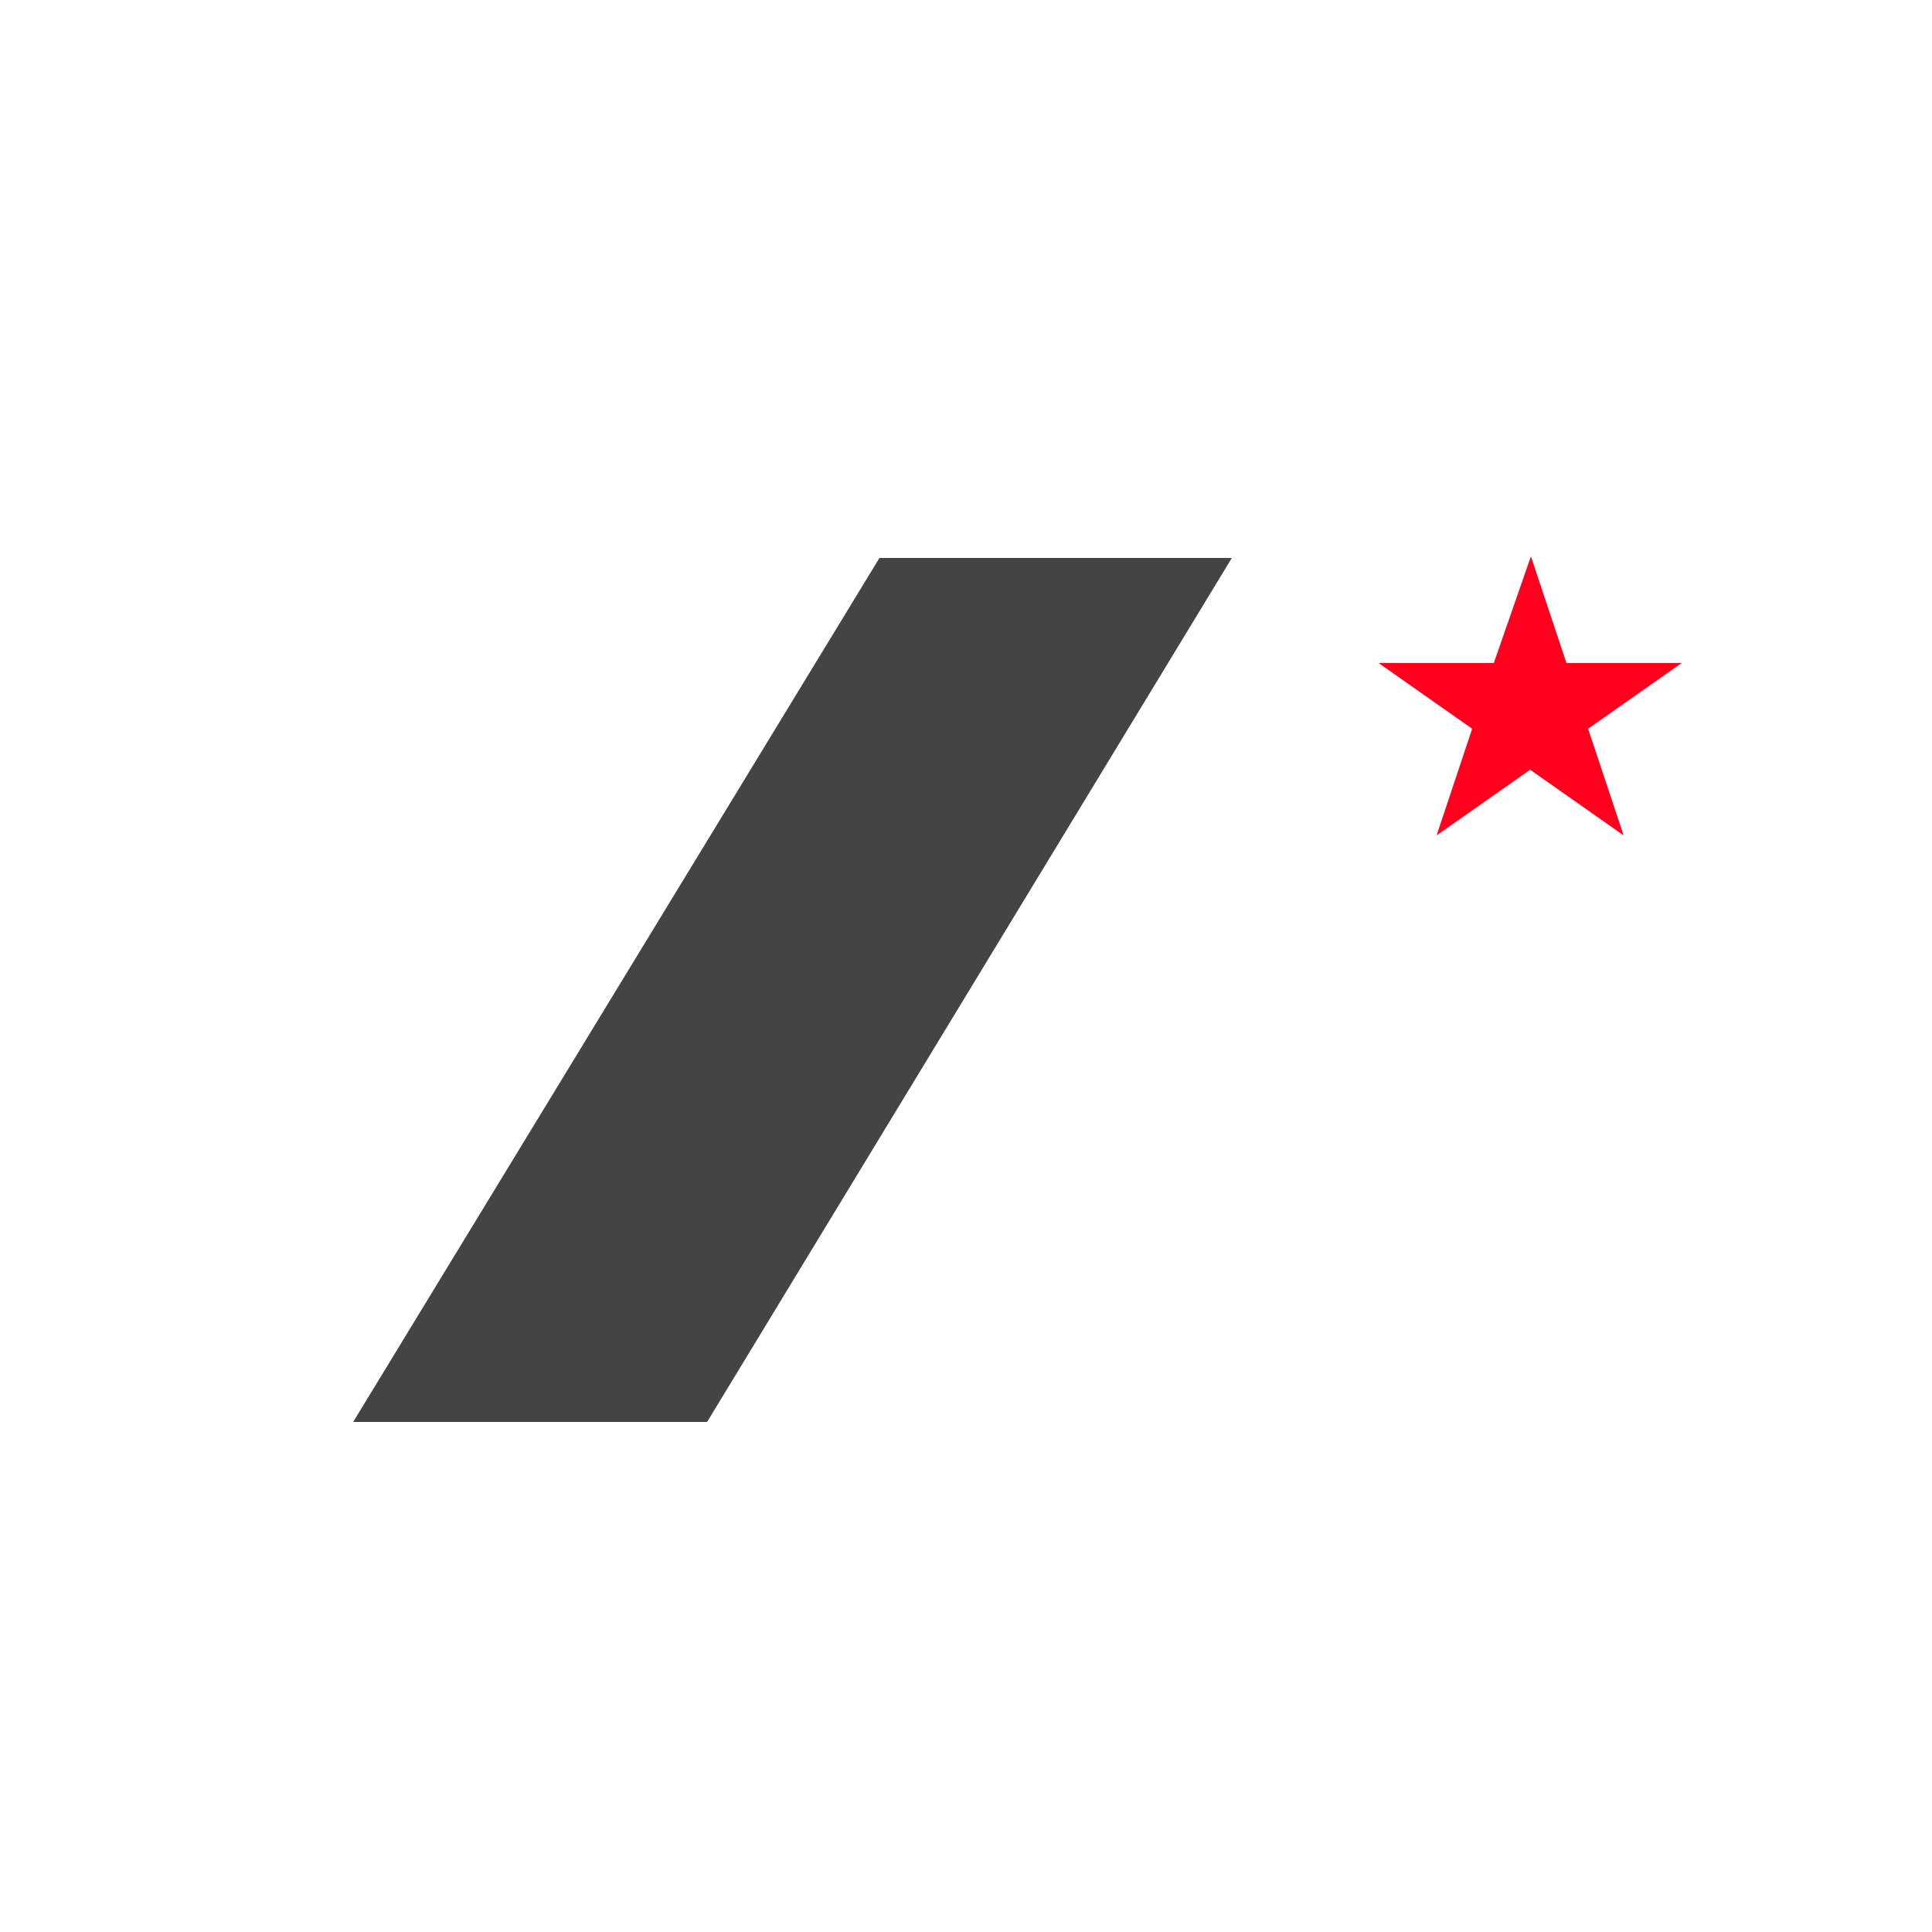
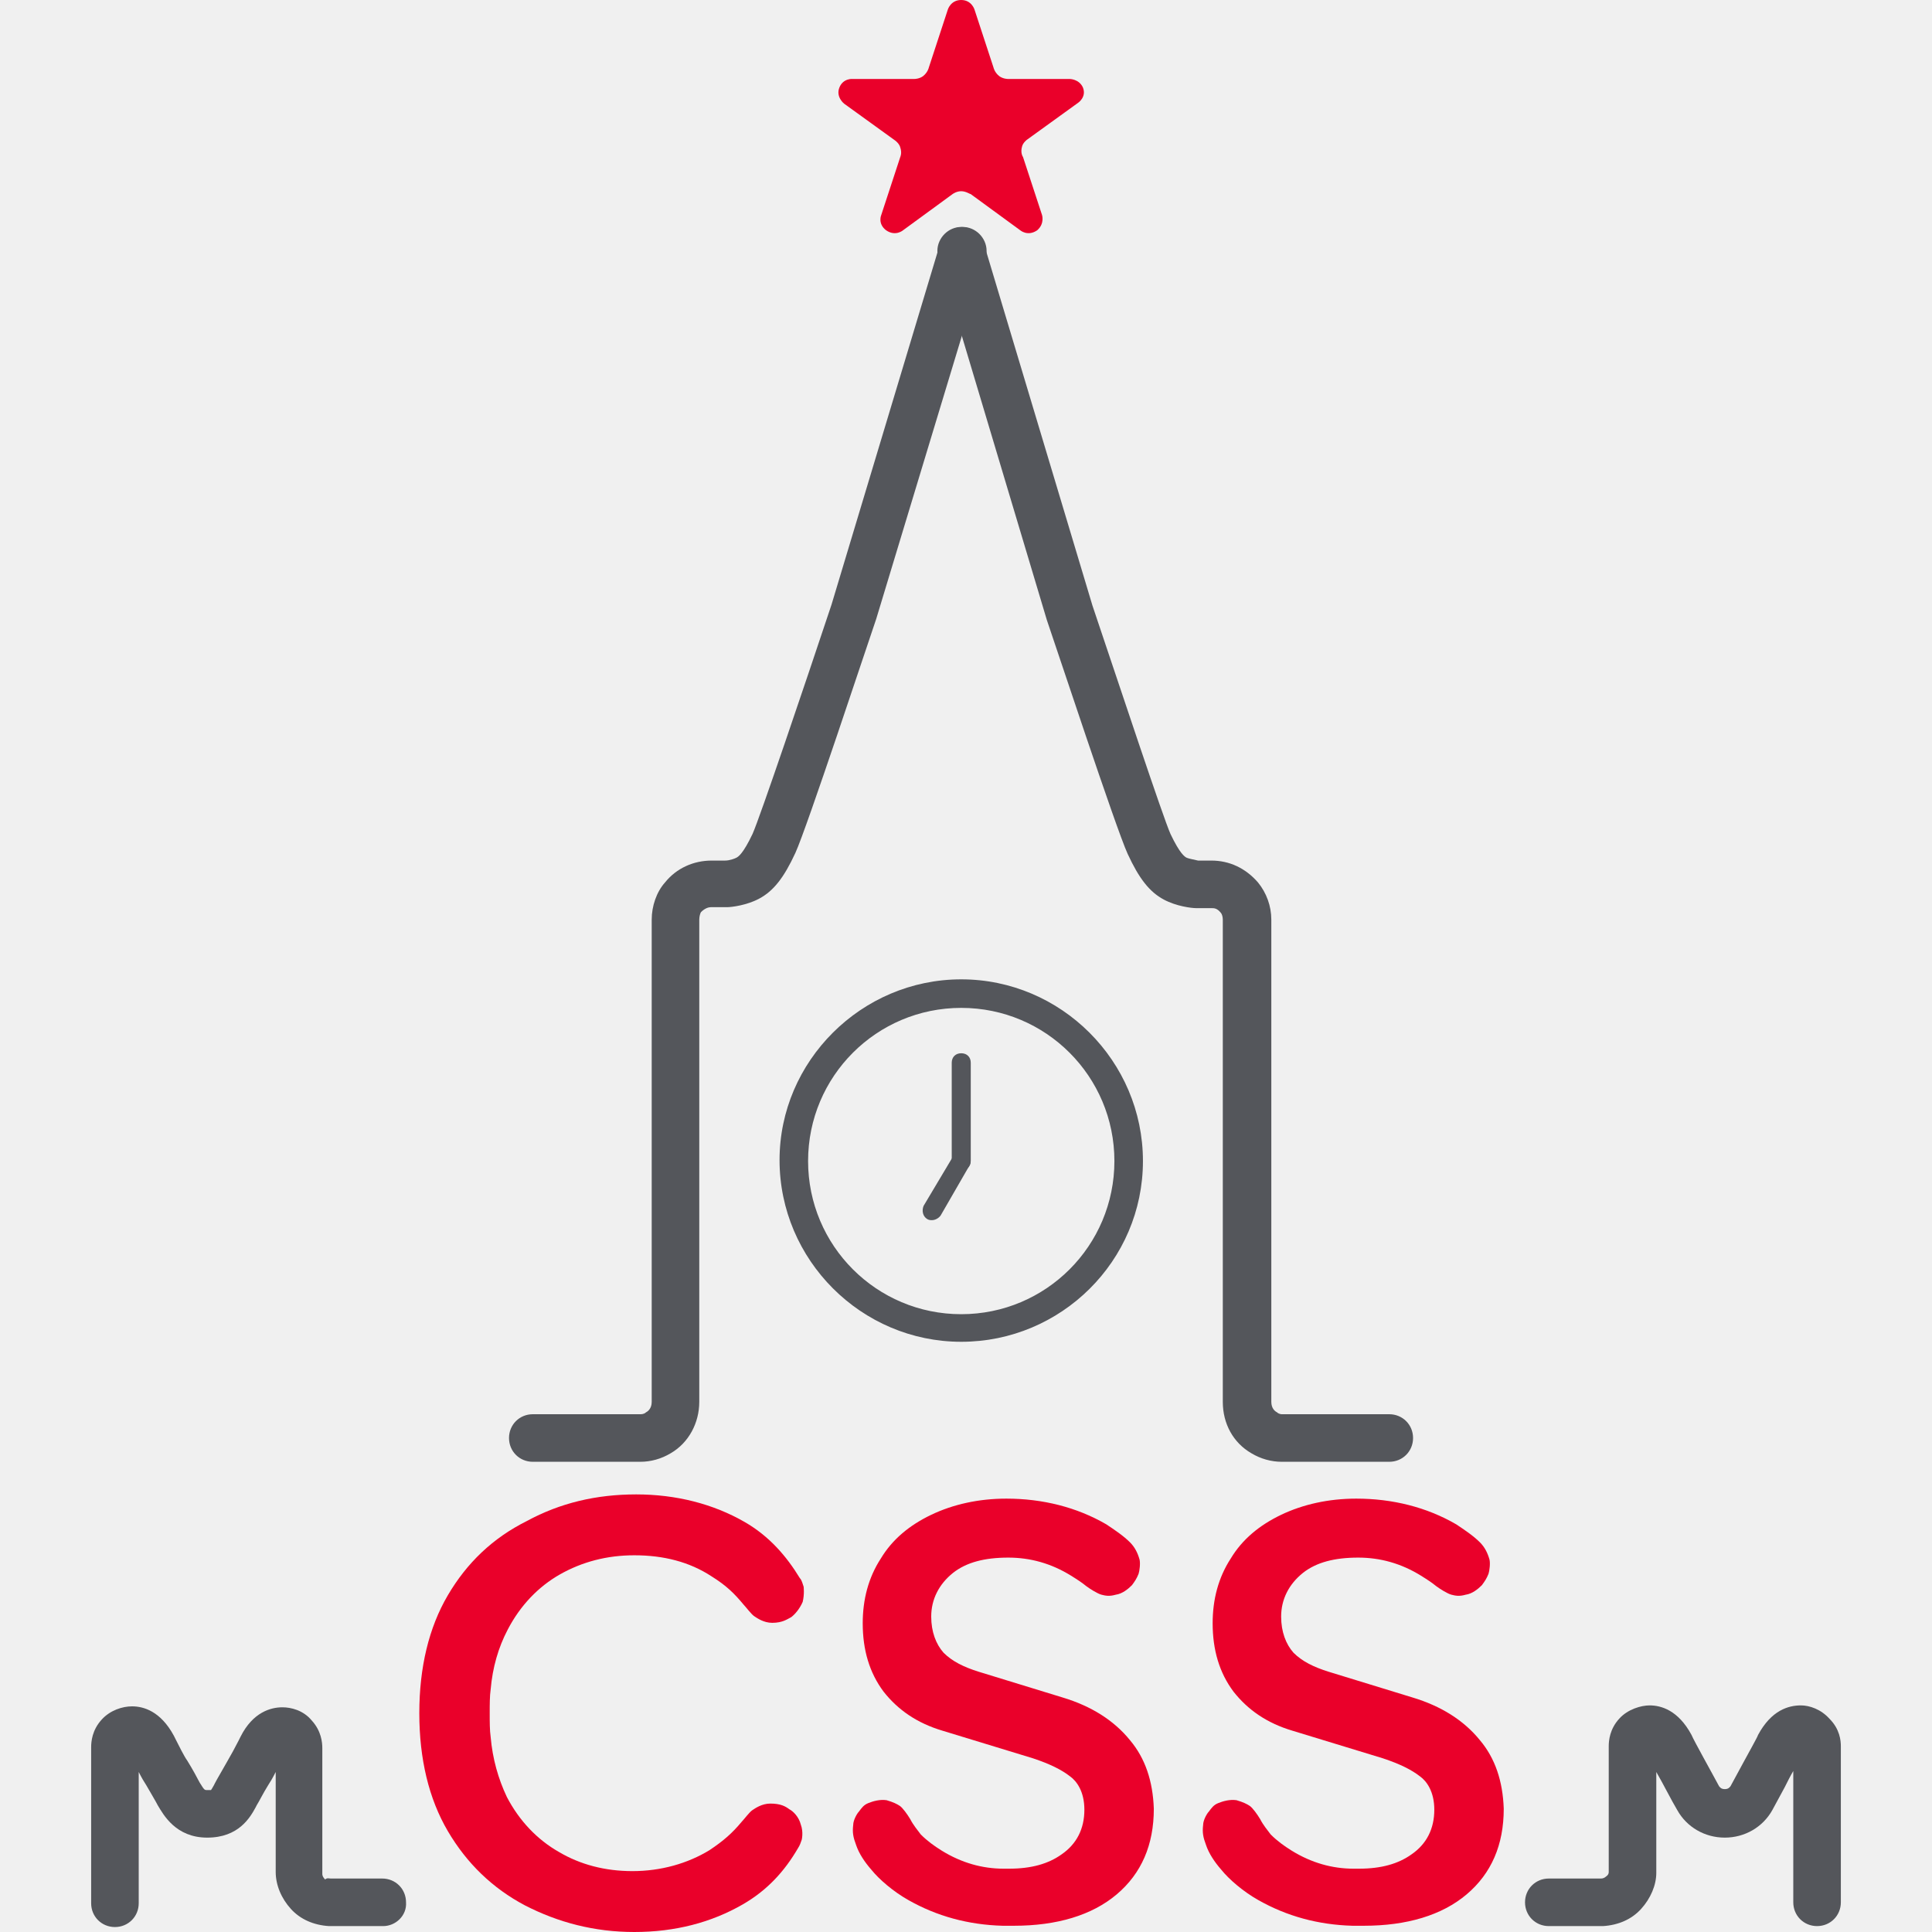
- <svg xmlns="http://www.w3.org/2000/svg" width="250" height="250" viewBox="0 0 250 250">
-   <rect width="250" height="250" fill="#FFFFFF" />
-   <path d="m202.7 85.8 14.9 0-12.1 8.5 4.6 13.8-12.1-8.5-12.1 8.5 4.6-13.8-12.1-8.5 14.9 0L198.1 72" fill="#FF001D" />
-   <path d="m45.7 184 45.8 0 67.9-111.8-45.6 0" fill="#444444" />
+ <svg xmlns="http://www.w3.org/2000/svg" viewBox="0 0 250 250" height="250" width="250">
+   <g transform="matrix(1.333333,0,0,-1.333333,233.7498,338.0459)">
+     <g transform="matrix(0.9232306,0,0,0.9232306,-134.6184,87.26872)">
+       <path d="m0 0c0-4.8 1-9 3-12.4 2-3.4 4.7-6 8.1-7.8 3.5-1.8 7.3-2.8 11.5-2.8 4.3 0 8.1 1 11.4 2.9 2.6 1.5 4.4 3.5 5.8 5.9 0.2 0.3 0.3 0.6 0.4 0.9 0 0 0.2 0.8-0.1 1.6-0.2 0.8-0.8 1.4-1.2 1.6-0.4 0.3-0.9 0.6-2 0.6-0.9 0-1.6-0.5-1.9-0.7-0.3-0.2-0.9-1-1.1-1.2-1-1.2-1.9-2-3.4-3-2.3-1.4-5.1-2.2-8.1-2.2-2.9 0-5.5 0.7-7.7 2-2.3 1.3-4.2 3.3-5.5 5.8-0.9 1.9-1.5 4-1.7 6.3C7.4-1.8 7.4-0.9 7.4 0l0 0c0 0.9 0 1.8 0.1 2.5 0.2 2.3 0.8 4.4 1.8 6.3 1.3 2.5 3.2 4.5 5.5 5.8 2.3 1.3 4.9 2 7.8 2 3.1 0 5.8-0.7 8.1-2.2 1.6-1 2.4-1.8 3.4-3 0.2-0.2 0.8-1 1.1-1.2 0.3-0.2 1-0.7 1.9-0.7 1.1 0 1.6 0.4 2 0.6 0.4 0.3 0.9 0.9 1.2 1.6 0.2 0.8 0.1 1.6 0.1 1.6-0.1 0.3-0.2 0.7-0.4 0.9-1.4 2.3-3.2 4.4-5.8 5.9C30.9 22 27 23 22.8 23 18.6 23 14.8 22.1 11.3 20.2 7.7 18.4 5 15.8 3 12.4 1 9 0 4.8 0 0Z" fill="#ea002a" />
+     </g>
+     <g transform="matrix(0.9232306,0,0,0.9232306,-31.68223,84.64324)">
+       <path d="m0 0c-1.7 2.1-4.1 3.6-7.1 4.5l-8.8 2.7c-1.6 0.5-2.8 1.1-3.7 2-0.8 0.9-1.3 2.2-1.3 3.8 0 1.8 0.8 3.4 2.3 4.6 1.4 1.1 3.3 1.6 5.8 1.6 2.3 0 4.5-0.6 6.6-1.9 0.8-0.5 1.1-0.7 1.6-1.1 0.4-0.3 1.2-0.8 1.6-0.9 0.4-0.1 0.8-0.2 1.5 0 0.7 0.1 1.3 0.6 1.7 1 0.3 0.4 0.5 0.7 0.7 1.2 0.1 0.3 0.2 1.1 0.1 1.5-0.2 0.7-0.5 1.3-1 1.8-0.7 0.7-1.6 1.3-2.5 1.9-3.1 1.8-6.7 2.7-10.5 2.7-2.9 0-5.6-0.6-7.9-1.7-2.3-1.1-4.1-2.6-5.3-4.6-1.3-2-1.9-4.3-1.9-6.8 0-2.8 0.7-5.2 2.2-7.2 1.5-1.9 3.5-3.3 6.2-4.1l9.5-2.9c1.8-0.6 3-1.2 3.9-1.9 0.7-0.5 1.5-1.6 1.5-3.5 0-2-0.8-3.6-2.4-4.7-1.4-1-3.2-1.5-5.5-1.5l-0.6 0c-2.2 0-4.4 0.6-6.5 1.9-0.8 0.5-1.5 1-2.2 1.7-0.3 0.4-0.8 1-1.1 1.6-0.3 0.5-0.8 1.2-1.1 1.4-0.3 0.2-0.7 0.4-1.4 0.6-0.7 0.1-1.4-0.1-1.9-0.3-0.5-0.2-0.7-0.5-1-0.9-0.2-0.2-0.6-0.9-0.6-1.4-0.1-0.8 0-1.3 0.3-2.1 0.3-0.9 0.9-1.8 1.6-2.6 0.8-1 2.3-2.3 3.9-3.2 3-1.7 6.3-2.6 9.9-2.7l1.2 0c4.5 0 8.2 1.1 10.8 3.3 2.6 2.2 3.9 5.2 3.9 9C2.4-4.3 1.6-1.9 0 0" fill="#ea002a" />
+     </g>
+     <g transform="matrix(0.9232306,0,0,0.9232306,-65.64244,84.64324)">
+       <path d="m0 0c-1.7 2.1-4.1 3.6-7.1 4.5l-8.8 2.7c-1.6 0.5-2.8 1.1-3.7 2-0.8 0.9-1.3 2.2-1.3 3.8 0 1.8 0.8 3.4 2.3 4.6 1.4 1.1 3.3 1.6 5.8 1.6 2.3 0 4.5-0.6 6.6-1.9 0.8-0.5 1.1-0.7 1.6-1.1 0.4-0.3 1.2-0.8 1.6-0.9 0.4-0.1 0.8-0.2 1.5 0 0.7 0.1 1.3 0.6 1.7 1 0.3 0.4 0.5 0.7 0.7 1.2 0.1 0.3 0.2 1.1 0.1 1.5-0.2 0.7-0.5 1.3-1 1.8-0.7 0.7-1.6 1.3-2.5 1.9-3.1 1.8-6.7 2.7-10.5 2.7-2.9 0-5.6-0.6-7.9-1.7-2.3-1.1-4.1-2.6-5.3-4.6-1.3-2-1.9-4.3-1.9-6.8 0-2.8 0.7-5.2 2.2-7.2 1.5-1.9 3.5-3.3 6.2-4.1l9.5-2.9c1.8-0.6 3-1.2 3.9-1.9 0.7-0.5 1.5-1.6 1.5-3.5 0-2-0.8-3.6-2.4-4.7-1.4-1-3.2-1.5-5.5-1.5l-0.6 0c-2.2 0-4.4 0.6-6.5 1.9-0.8 0.5-1.5 1-2.2 1.7-0.3 0.4-0.8 1-1.1 1.6-0.3 0.5-0.8 1.2-1.1 1.4-0.3 0.2-0.7 0.4-1.4 0.6-0.7 0.1-1.4-0.1-1.9-0.3-0.5-0.2-0.7-0.5-1-0.9-0.2-0.2-0.6-0.9-0.6-1.4-0.1-0.8 0-1.3 0.3-2.1 0.3-0.9 0.9-1.8 1.6-2.6 0.8-1 2.3-2.3 3.9-3.2 3-1.7 6.3-2.6 9.9-2.7l1.2 0c4.5 0 8.2 1.1 10.8 3.3 2.6 2.2 3.9 5.2 3.9 9C2.4-4.3 1.6-1.9 0 0" fill="#ea002a" />
+     </g>
+     <g transform="matrix(0.9232306,0,0,0.9232306,-40.48357,111.668)">
+       <path d="m0 0-11.3 0c-1.1 0-2.2 0.3-3.2 0.9-1.9 1.1-3 3.1-3 5.4l0 50.7c0 0.3-0.1 0.6-0.2 0.7-0.4 0.5-0.7 0.5-1 0.5l-1.6 0c-0.5 0-2.1 0.2-3.4 0.9-1.5 0.8-2.6 2.2-3.8 4.8-1.2 2.6-7.7 22.3-8.5 24.6l-11.4 38.1c-0.4 1.3 0.4 2.7 1.7 3.1 1.3 0.4 2.7-0.4 3.1-1.7l11.4-38c2.9-8.6 7.4-22.2 8.2-24 1-2.1 1.5-2.4 1.7-2.5 0.2-0.1 0.8-0.2 1.2-0.3l1.4 0c1.9 0 3.6-0.8 4.9-2.3 0.9-1.1 1.4-2.5 1.4-3.9l0-50.7c0-0.7 0.4-1 0.6-1.1C-11.6 5-11.3 5-11.3 5L0 5C1.4 5 2.5 3.9 2.5 2.5 2.5 1.1 1.4 0 0 0" fill="#54565b" />
+     </g>
+     <g transform="matrix(0.9232306,0,0,0.9232306,-113.1722,111.668)">
+       <path d="m0 0-11.3 0c-1.4 0-2.5 1.1-2.5 2.5 0 1.4 1.1 2.5 2.5 2.5L0 5c0.1 0 0.4 0 0.6 0.2 0.2 0.1 0.6 0.4 0.6 1.1l0 50.7c0 1.4 0.5 2.9 1.4 3.9 1.2 1.5 3 2.3 4.9 2.3l1.4 0c0.5 0 1 0.2 1.2 0.3 0.2 0.1 0.7 0.4 1.7 2.5 0.8 1.8 5.4 15.4 8.3 24.1L31.5 128c0.4 1.3 1.8 2.1 3.1 1.7 1.3-0.4 2.1-1.8 1.7-3.1L24.8 88.6C24 86.3 17.5 66.6 16.3 64 15.1 61.4 14 60 12.5 59.2 11.2 58.5 9.6 58.3 9.1 58.3l-0.2 0-1.5 0C7.2 58.3 6.8 58.2 6.4 57.8 6.3 57.7 6.2 57.3 6.2 57L6.2 6.3C6.2 4.1 5.1 2 3.2 0.9 2.2 0.3 1.1 0 0 0" fill="#54565b" />
+     </g>
+     <g transform="matrix(0.9232306,0,0,0.9232306,-82.02396,155.7199)">
+       <path d="m0 0c-8.9 0-16.1-7.2-16.1-16.1 0-8.9 7.2-16.1 16.1-16.1 8.9 0 16.1 7.2 16.1 16.1C16.1-7.2 8.9 0 0 0m0-35.1c-10.5 0-19.1 8.6-19.1 19.1 0 10.4 8.6 19 19.1 19 10.5 0 19.1-8.6 19.1-19.1 0-10.5-8.6-19-19.1-19" fill="#54565b" />
+     </g>
+     <g transform="matrix(0.9232306,0,0,0.9232306,-82.02396,139.9604)">
+       <path d="m0 0c-0.6 0-1 0.4-1 1l0 10.3c0 0.6 0.4 1 1 1 0.6 0 1-0.4 1-1L1 1C1 0.4 0.6 0 0 0" fill="#54565b" />
+     </g>
+     <g transform="matrix(0.9232306,0,0,0.9232306,-84.84776,135.1199)">
+       <path d="M0 0C-0.2 0-0.3 0-0.5 0.1-1 0.4-1.1 1-0.9 1.5L2.2 6.7C2.5 7.2 3.1 7.4 3.6 7.1 4 6.8 4.2 6.2 3.9 5.7L0.9 0.5C0.7 0.2 0.3 0 0 0" fill="#54565b" />
+     </g>
+     <g transform="matrix(0.9232306,0,0,0.9232306,-19.83164,66.60737)">
+       <path d="M0 0-5.6 0C-7 0-8.1 1.1-8.1 2.5-8.1 3.9-7 5-5.6 5l0 0 5.5 0c0.2 0 0.4 0.1 0.5 0.2 0.3 0.2 0.3 0.4 0.3 0.5l0 13.2c0 0.6 0.1 1.8 1.1 2.9 0.9 1 2.3 1.4 3.2 1.4l0 0c1.2 0 3-0.5 4.4-3.1 0.3-0.7 2.1-3.9 2.9-5.4 0.1-0.1 0.2-0.3 0.6-0.3 0.4 0 0.5 0.2 0.6 0.3l1.3 2.4c0.7 1.3 1.5 2.7 1.6 3 1.4 2.6 3.2 3.1 4.5 3.1 0.9 0 2.1-0.4 3-1.4 1.1-1.1 1.2-2.3 1.2-2.9l0-16.4C25.1 1.1 24 0 22.6 0 21.2 0 20.1 1.1 20.1 2.5l0 13.8c-0.3-0.5-0.6-1.1-0.9-1.7l-1.3-2.4c-1-1.8-2.9-2.9-5-2.9-2.1 0-4 1.1-5 2.9-0.6 1-1.5 2.8-2.2 4L5.7 5.6C5.7 4.3 5.1 2.9 4.1 1.8 3.1 0.7 1.7 0.1 0.1 0Z" fill="#54565b" />
+     </g>
+     <g transform="matrix(0.9232306,0,0,0.9232306,-143.293,66.60737)">
+       <path d="m0 0-0.1 0c-1.6 0.1-3 0.7-4 1.8-1 1.1-1.6 2.5-1.6 3.9l0 10.5C-6 15.6-6.3 15.1-6.5 14.8-7 14-7.5 13-7.7 12.7l-0.1-0.2c-0.6-1.1-1.8-3.2-5.1-3.2-3.3 0-4.6 2.4-5.2 3.4-0.2 0.4-0.8 1.4-1.2 2.1-0.2 0.3-0.5 0.8-0.8 1.4l0-13.8c0-1.4-1.1-2.5-2.5-2.5-1.4 0-2.5 1.1-2.5 2.5l0 16.4c0 0.6 0.1 1.8 1.1 2.9 0.9 1 2.2 1.4 3.2 1.4l0 0c1.2 0 3-0.5 4.4-3.1l0.2-0.4c0.3-0.6 0.9-1.8 1.2-2.2 0.5-0.8 1.1-1.9 1.3-2.3 0.5-0.8 0.5-0.8 0.8-0.8 0.3 0 0.4 0 0.4 0 0 0 0.2 0.3 0.3 0.5l0.1 0.2c0.2 0.4 0.8 1.4 1.3 2.3 0.3 0.5 0.9 1.6 1.2 2.2l0.2 0.4c1.3 2.6 3.2 3.1 4.4 3.1 0.9 0 2.2-0.3 3.1-1.4 1-1.1 1.1-2.3 1.1-2.9l0-13.2c0-0.1 0-0.3 0.3-0.6 0.2 0.2 0.4 0.1 0.6 0.1l5.4 0 0 0C6.9 5 8 3.9 8 2.5 8.1 1.1 6.9 0 5.6 0Z" fill="#54565b" />
+     </g>
+     <g transform="matrix(0.9232306,0,0,0.9232306,-82.03163,234.9775)">
+       <path d="m0 0c-0.5 0-0.9-0.3-0.9-0.3l-5.2-3.8c0 0-0.8-0.7-1.8 0-0.9 0.7-0.5 1.6-0.5 1.6l2 6.1c0 0 0.2 0.4 0 1-0.1 0.4-0.5 0.7-0.5 0.7l-5.4 3.9c0 0-0.9 0.7-0.5 1.7 0.4 1 1.4 0.9 1.4 0.9l6.5 0c0 0 0.5 0 0.9 0.3 0.5 0.4 0.6 0.9 0.6 0.9l2 6.1c0 0 0.3 1 1.4 1 1.1 0 1.4-1 1.4-1l2-6.1c0 0 0.1-0.5 0.6-0.9 0.4-0.3 0.9-0.3 0.9-0.3l6.5 0c0 0 1 0 1.4-0.9 0.4-1-0.5-1.6-0.5-1.6L6.9 5.4C6.9 5.4 6.5 5.1 6.4 4.7 6.2 4 6.5 3.6 6.5 3.6l2-6.1c0 0 0.3-0.9-0.5-1.6-1-0.7-1.8 0-1.8 0L1-0.3C0.9-0.3 0.5 0 0 0Z" fill="#ea002a" />
+     </g>
+   </g>
</svg>
